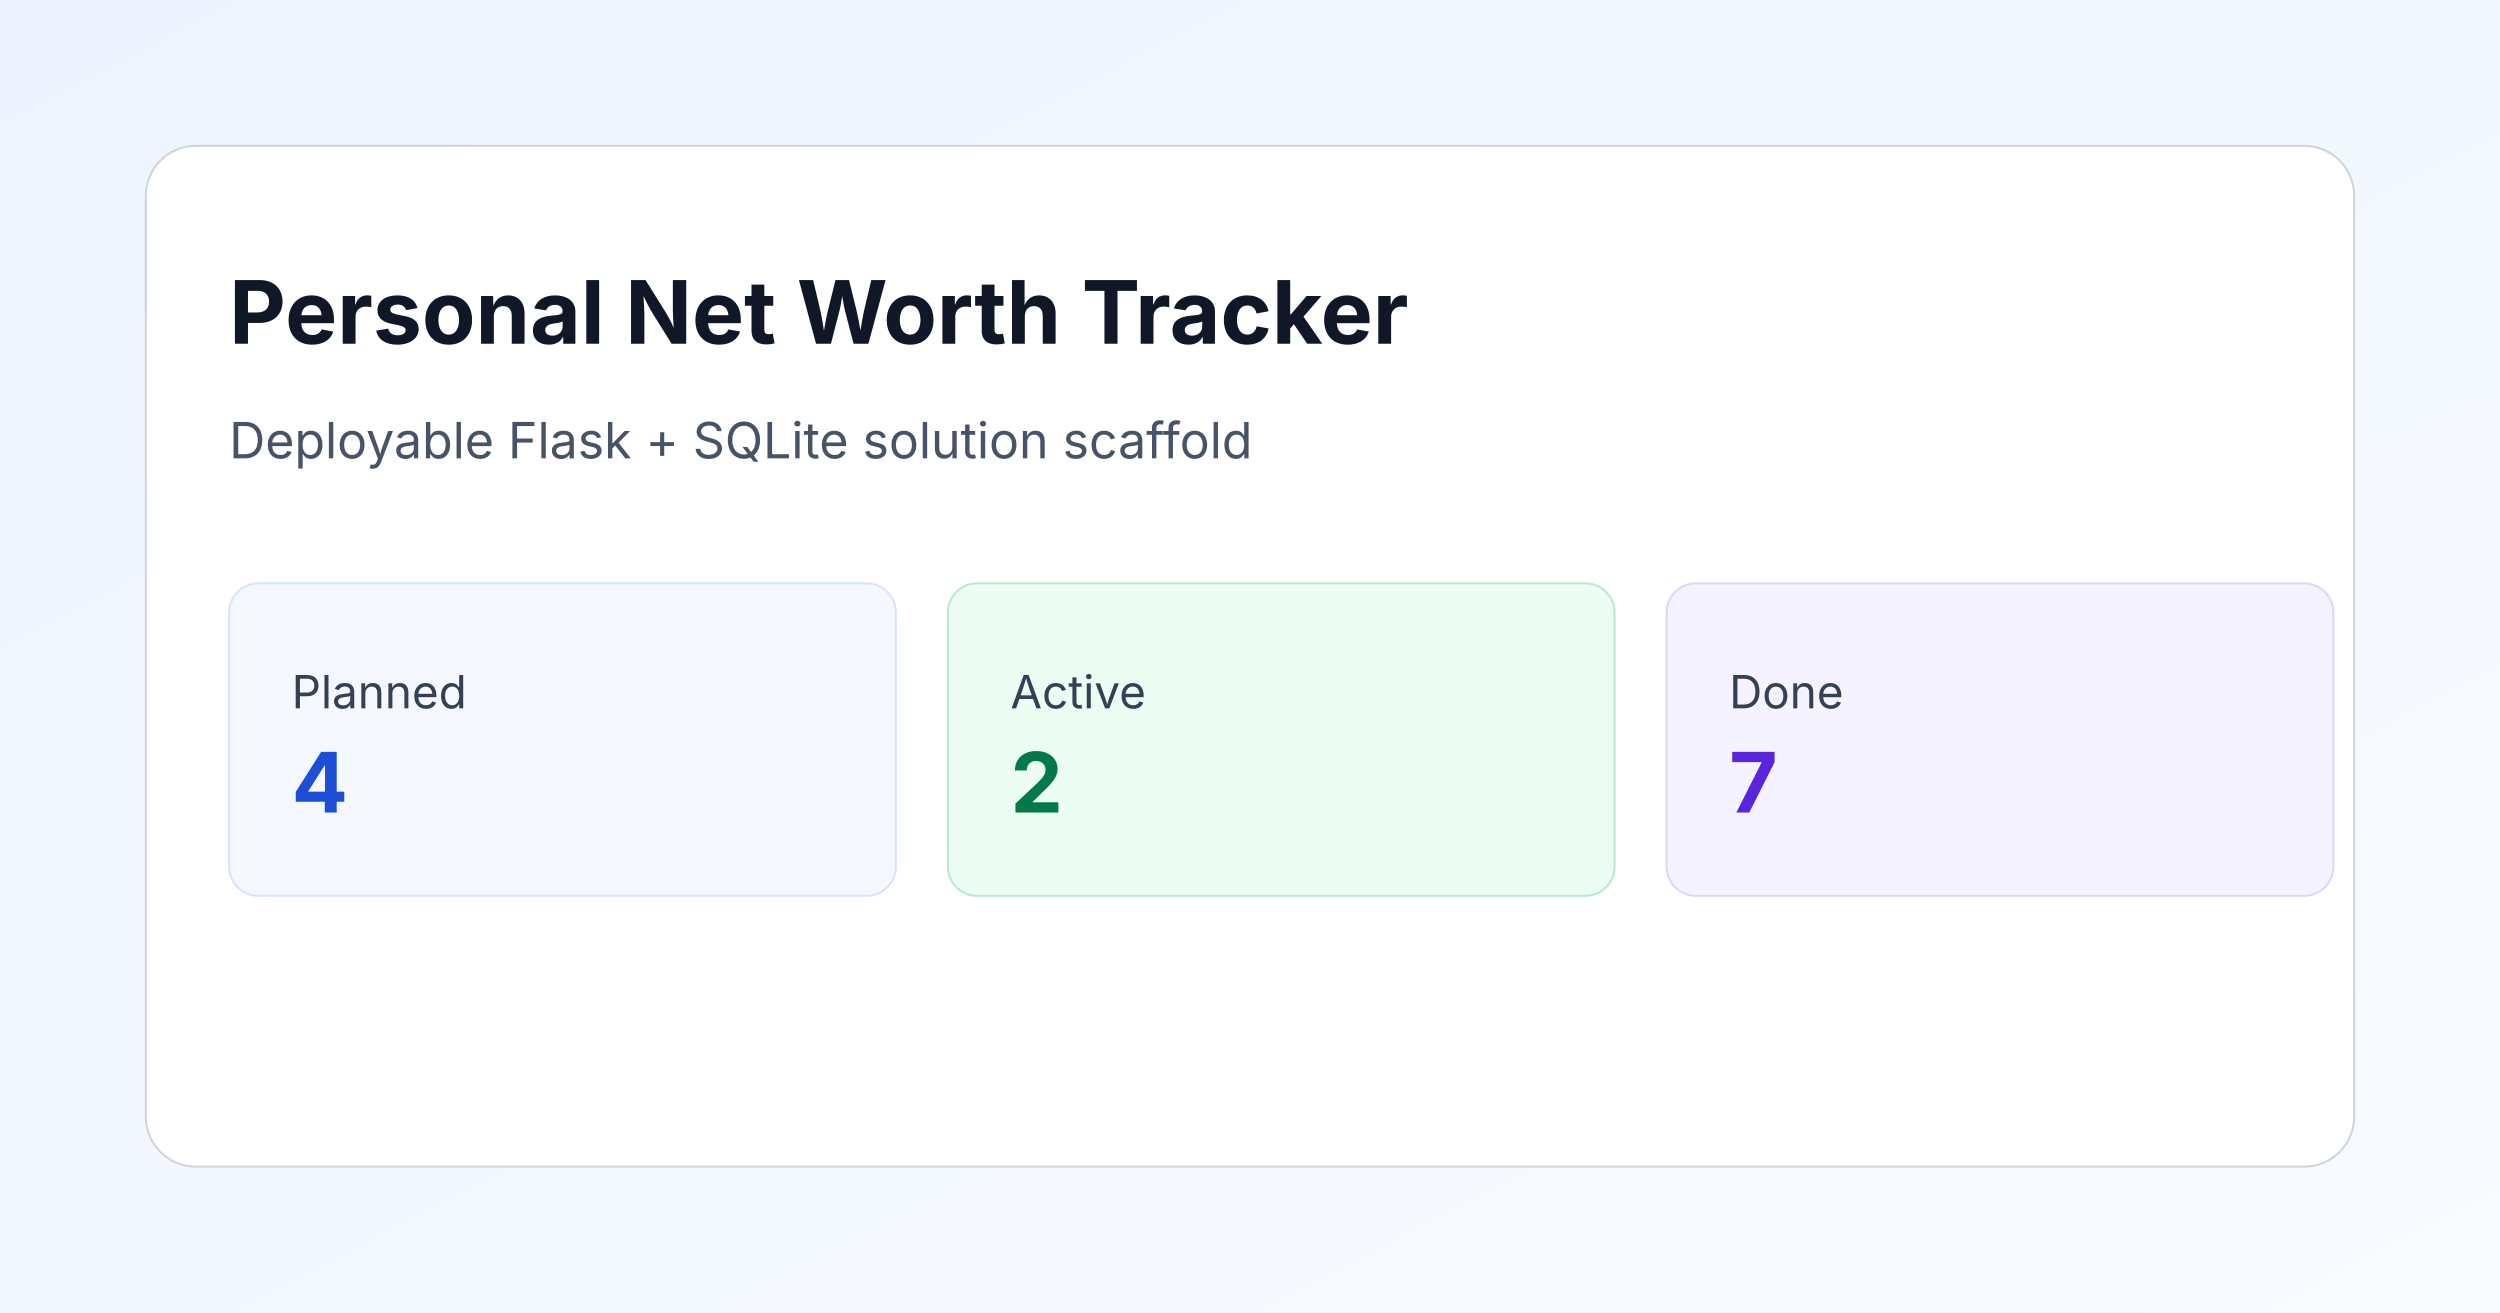
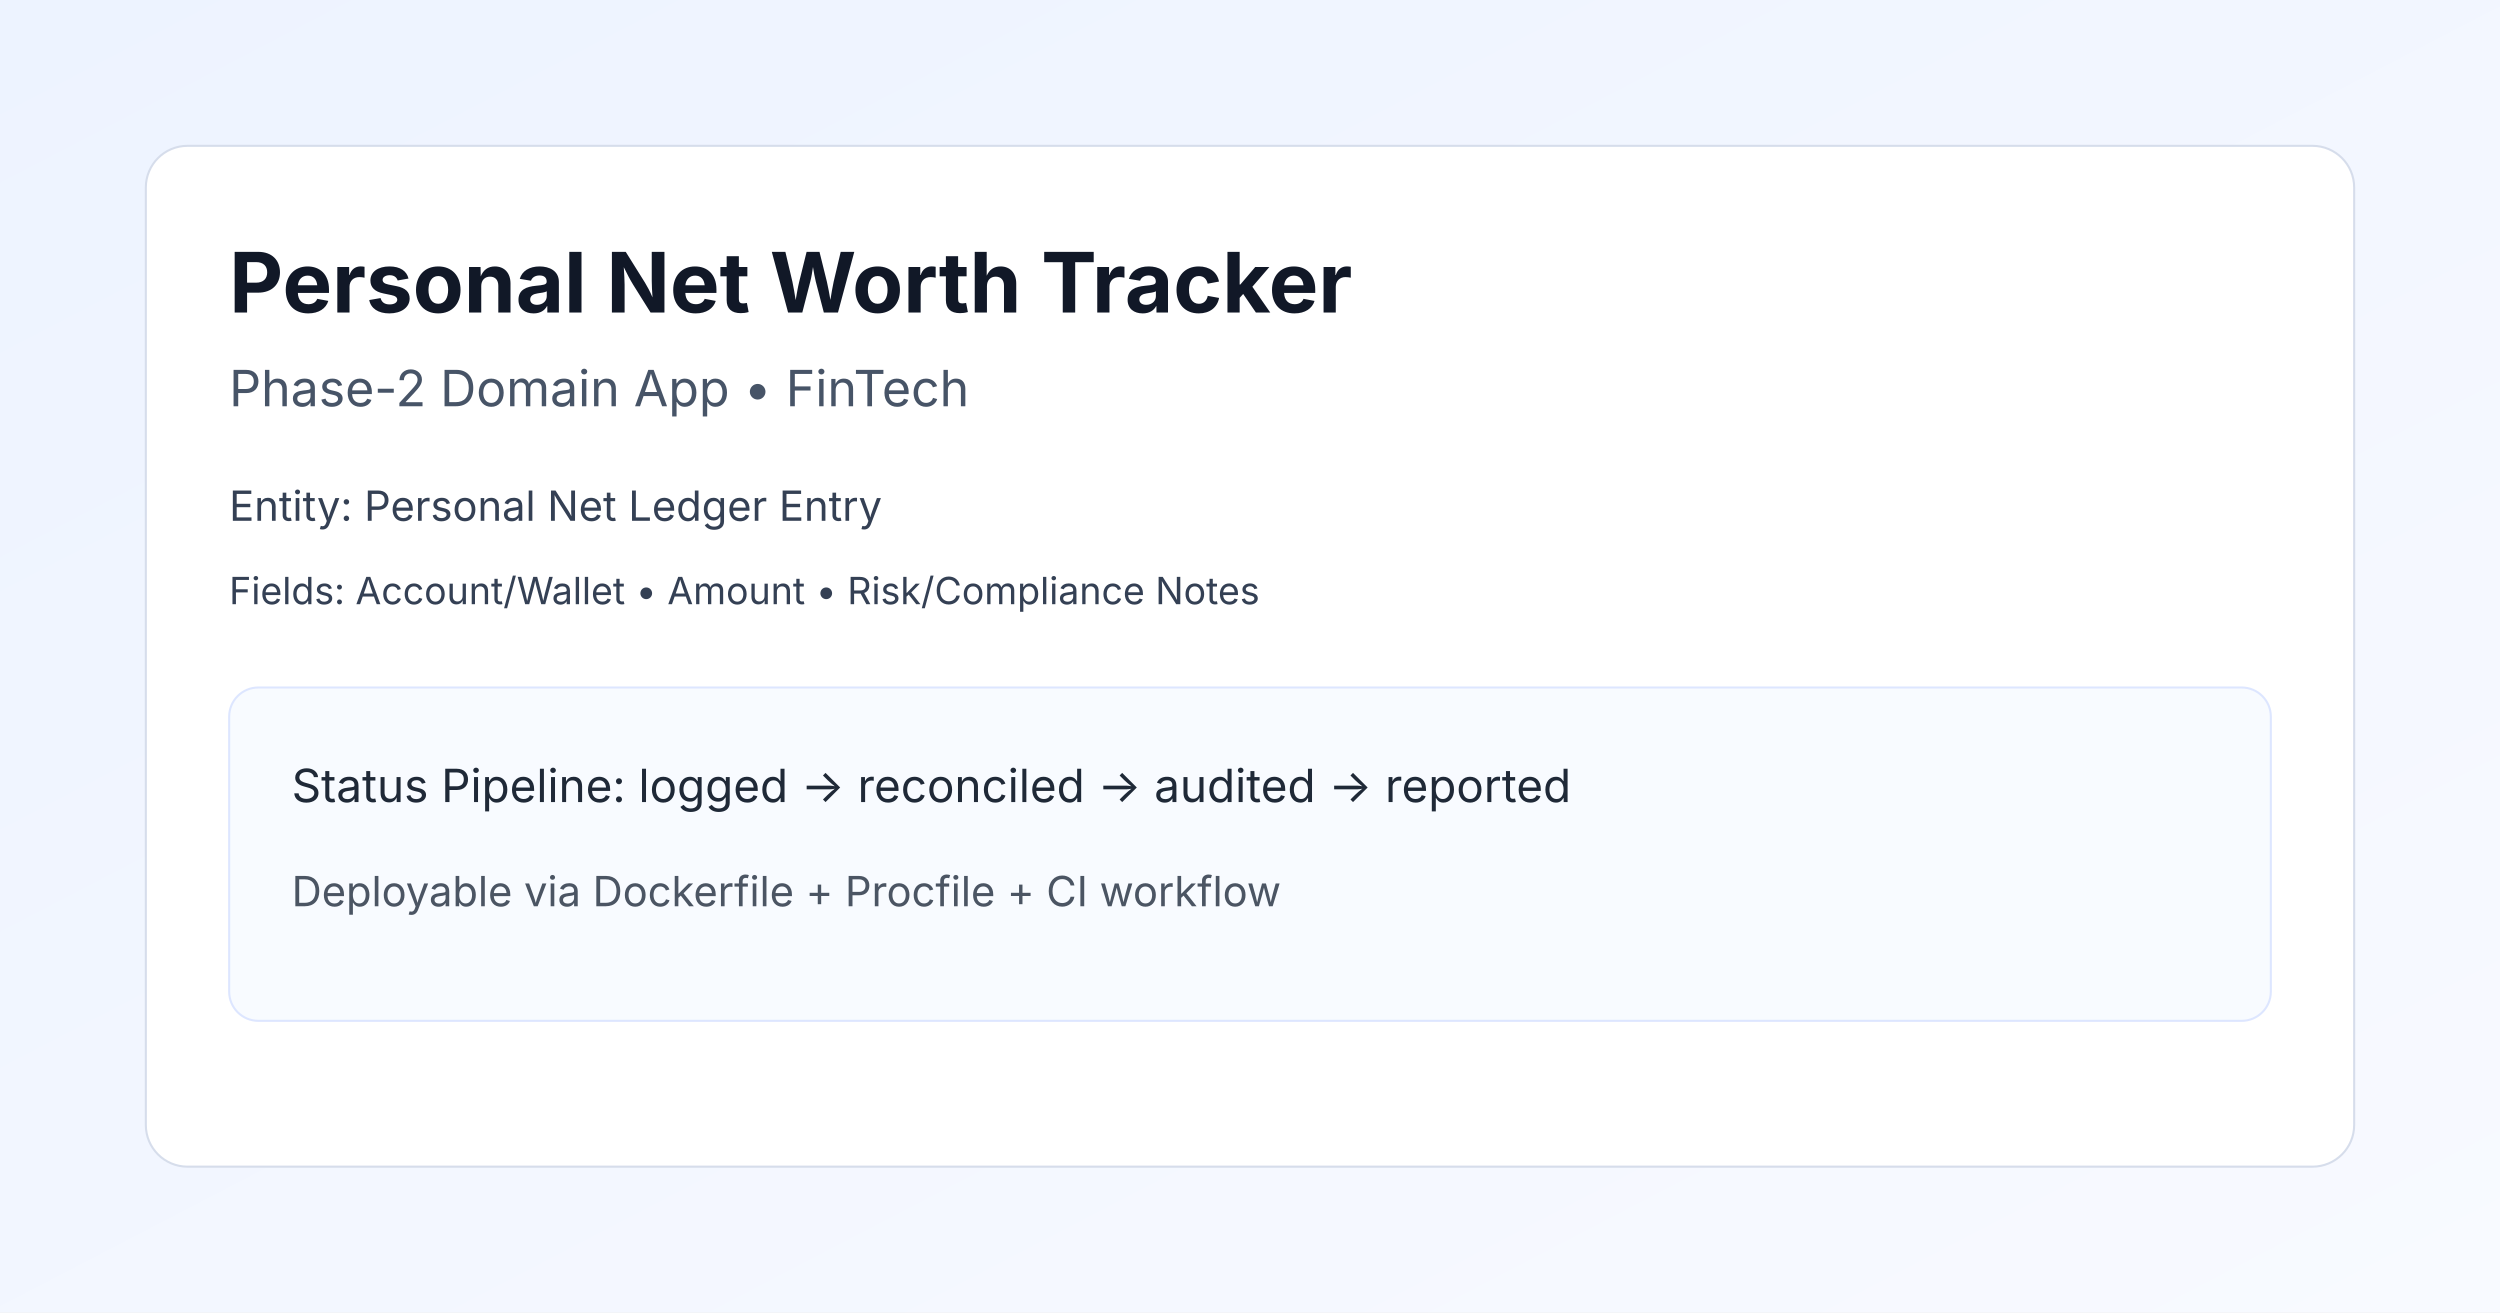
<svg xmlns="http://www.w3.org/2000/svg" width="1200" height="630" viewBox="0 0 1200 630">
  <defs>
    <linearGradient id="bg" x1="0" y1="0" x2="1" y2="1">
-       <stop offset="0%" stop-color="#eef4ff" />
-       <stop offset="100%" stop-color="#f8fbff" />
+       <stop offset="0%" stop-color="#edf3ff" />
+       <stop offset="100%" stop-color="#f8faff" />
    </linearGradient>
  </defs>
  <rect width="1200" height="630" fill="url(#bg)" />
-   <rect x="70" y="70" width="1060" height="490" rx="24" fill="#ffffff" stroke="#d0d5dd" />
-   <text x="110" y="165" font-size="42" font-family="Inter, Arial" fill="#101828" font-weight="700">Personal Net Worth Tracker</text>
-   <text x="110" y="220" font-size="24" font-family="Inter, Arial" fill="#475467">Deployable Flask + SQLite solution scaffold</text>
-   <rect x="110" y="280" width="320" height="150" rx="14" fill="#f5f8ff" stroke="#d6e4ff" />
-   <text x="140" y="340" font-size="22" font-family="Inter, Arial" fill="#344054">Planned</text>
-   <text x="140" y="390" font-size="40" font-family="Inter, Arial" fill="#1d4ed8" font-weight="700">4</text>
-   <rect x="455" y="280" width="320" height="150" rx="14" fill="#ecfdf3" stroke="#b7ebcf" />
-   <text x="485" y="340" font-size="22" font-family="Inter, Arial" fill="#344054">Active</text>
-   <text x="485" y="390" font-size="40" font-family="Inter, Arial" fill="#027a48" font-weight="700">2</text>
-   <rect x="800" y="280" width="320" height="150" rx="14" fill="#f4f3ff" stroke="#ddd6fe" />
-   <text x="830" y="340" font-size="22" font-family="Inter, Arial" fill="#344054">Done</text>
-   <text x="830" y="390" font-size="40" font-family="Inter, Arial" fill="#5925dc" font-weight="700">7</text>
+   <rect x="70" y="70" width="1060" height="490" rx="20" fill="#fff" stroke="#d6ddeb" />
+   <text x="110" y="150" font-size="40" font-family="Inter, Arial" fill="#111827" font-weight="700">Personal Net Worth Tracker</text>
+   <text x="110" y="195" font-size="24" font-family="Inter, Arial" fill="#475467">Phase-2 Domain App • FinTech</text>
+   <text x="110" y="250" font-size="20" font-family="Inter, Arial" fill="#344054">Entity: Personal Net Ledger Entry</text>
+   <text x="110" y="290" font-size="18" font-family="Inter, Arial" fill="#344054">Fields: Account/Wallet • Amount • Risk/Compliance Notes</text>
+   <rect x="110" y="330" width="980" height="160" rx="14" fill="#f8fbff" stroke="#dde6ff" />
+   <text x="140" y="385" font-size="22" font-family="Inter, Arial" fill="#1f2937">Status Pipeline: logged → reconciled → audited → reported</text>
+   <text x="140" y="435" font-size="20" font-family="Inter, Arial" fill="#4b5563">Deployable via Dockerfile + Procfile + CI workflow</text>
</svg>
